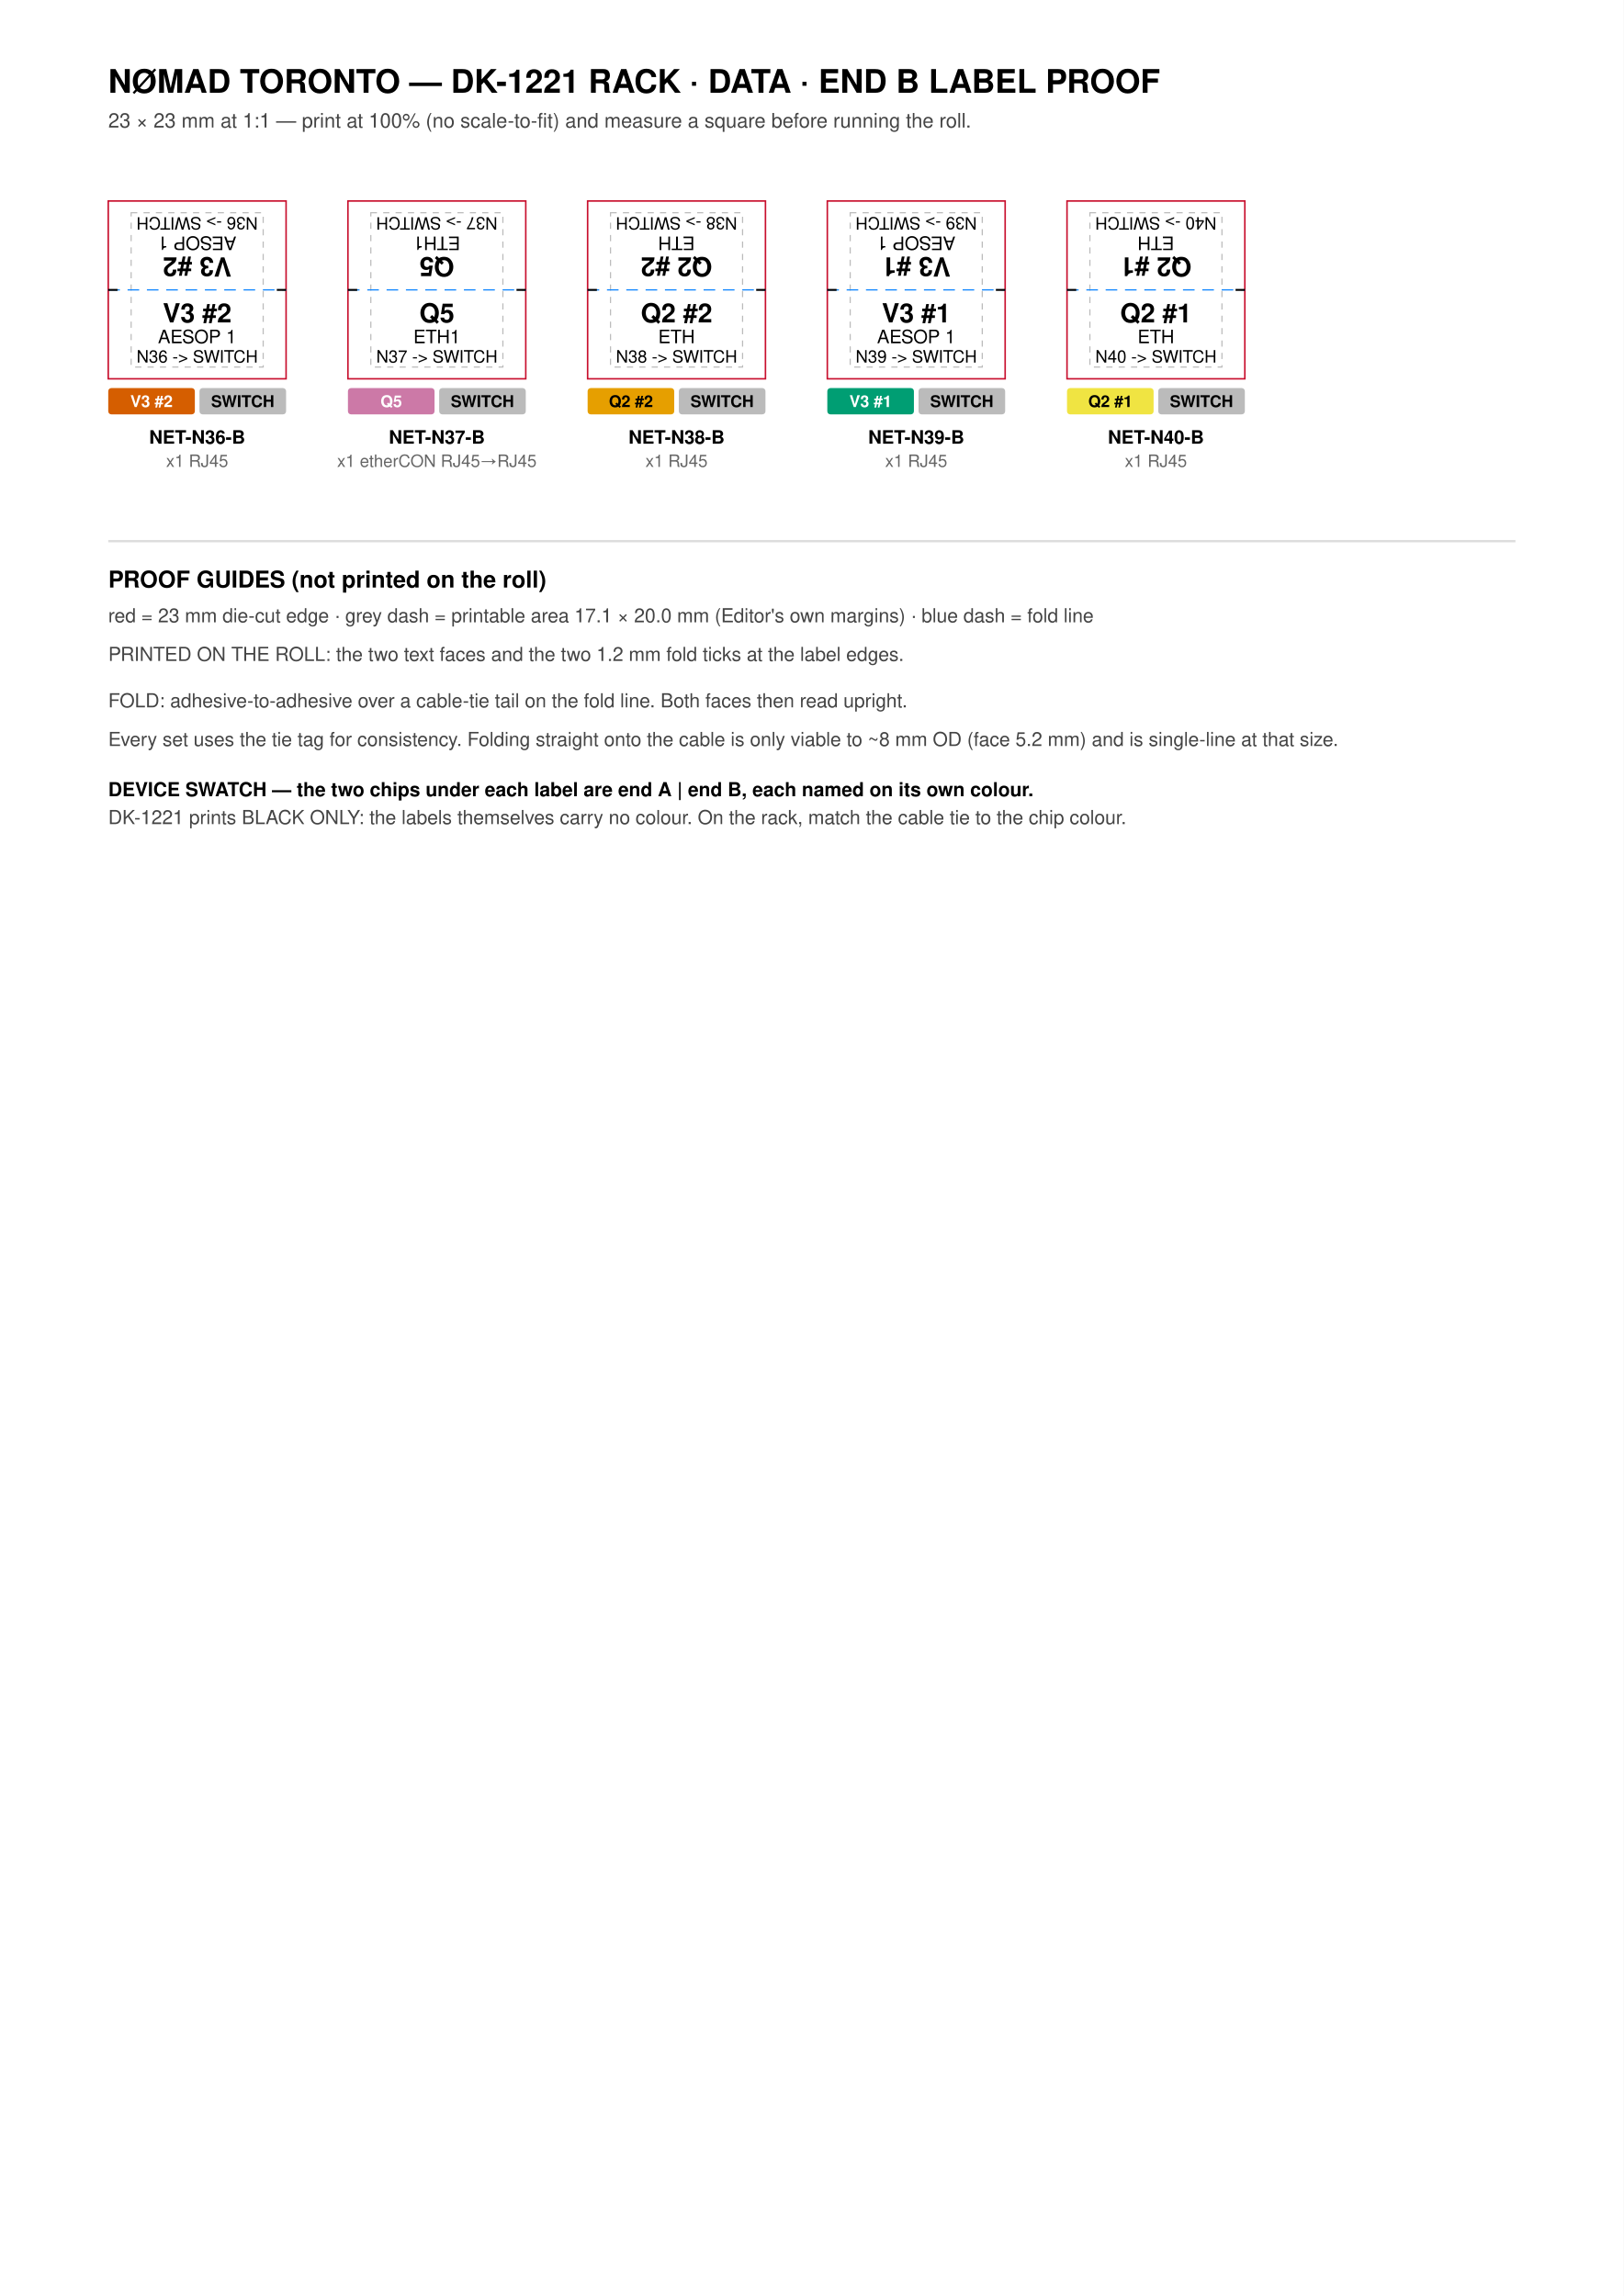
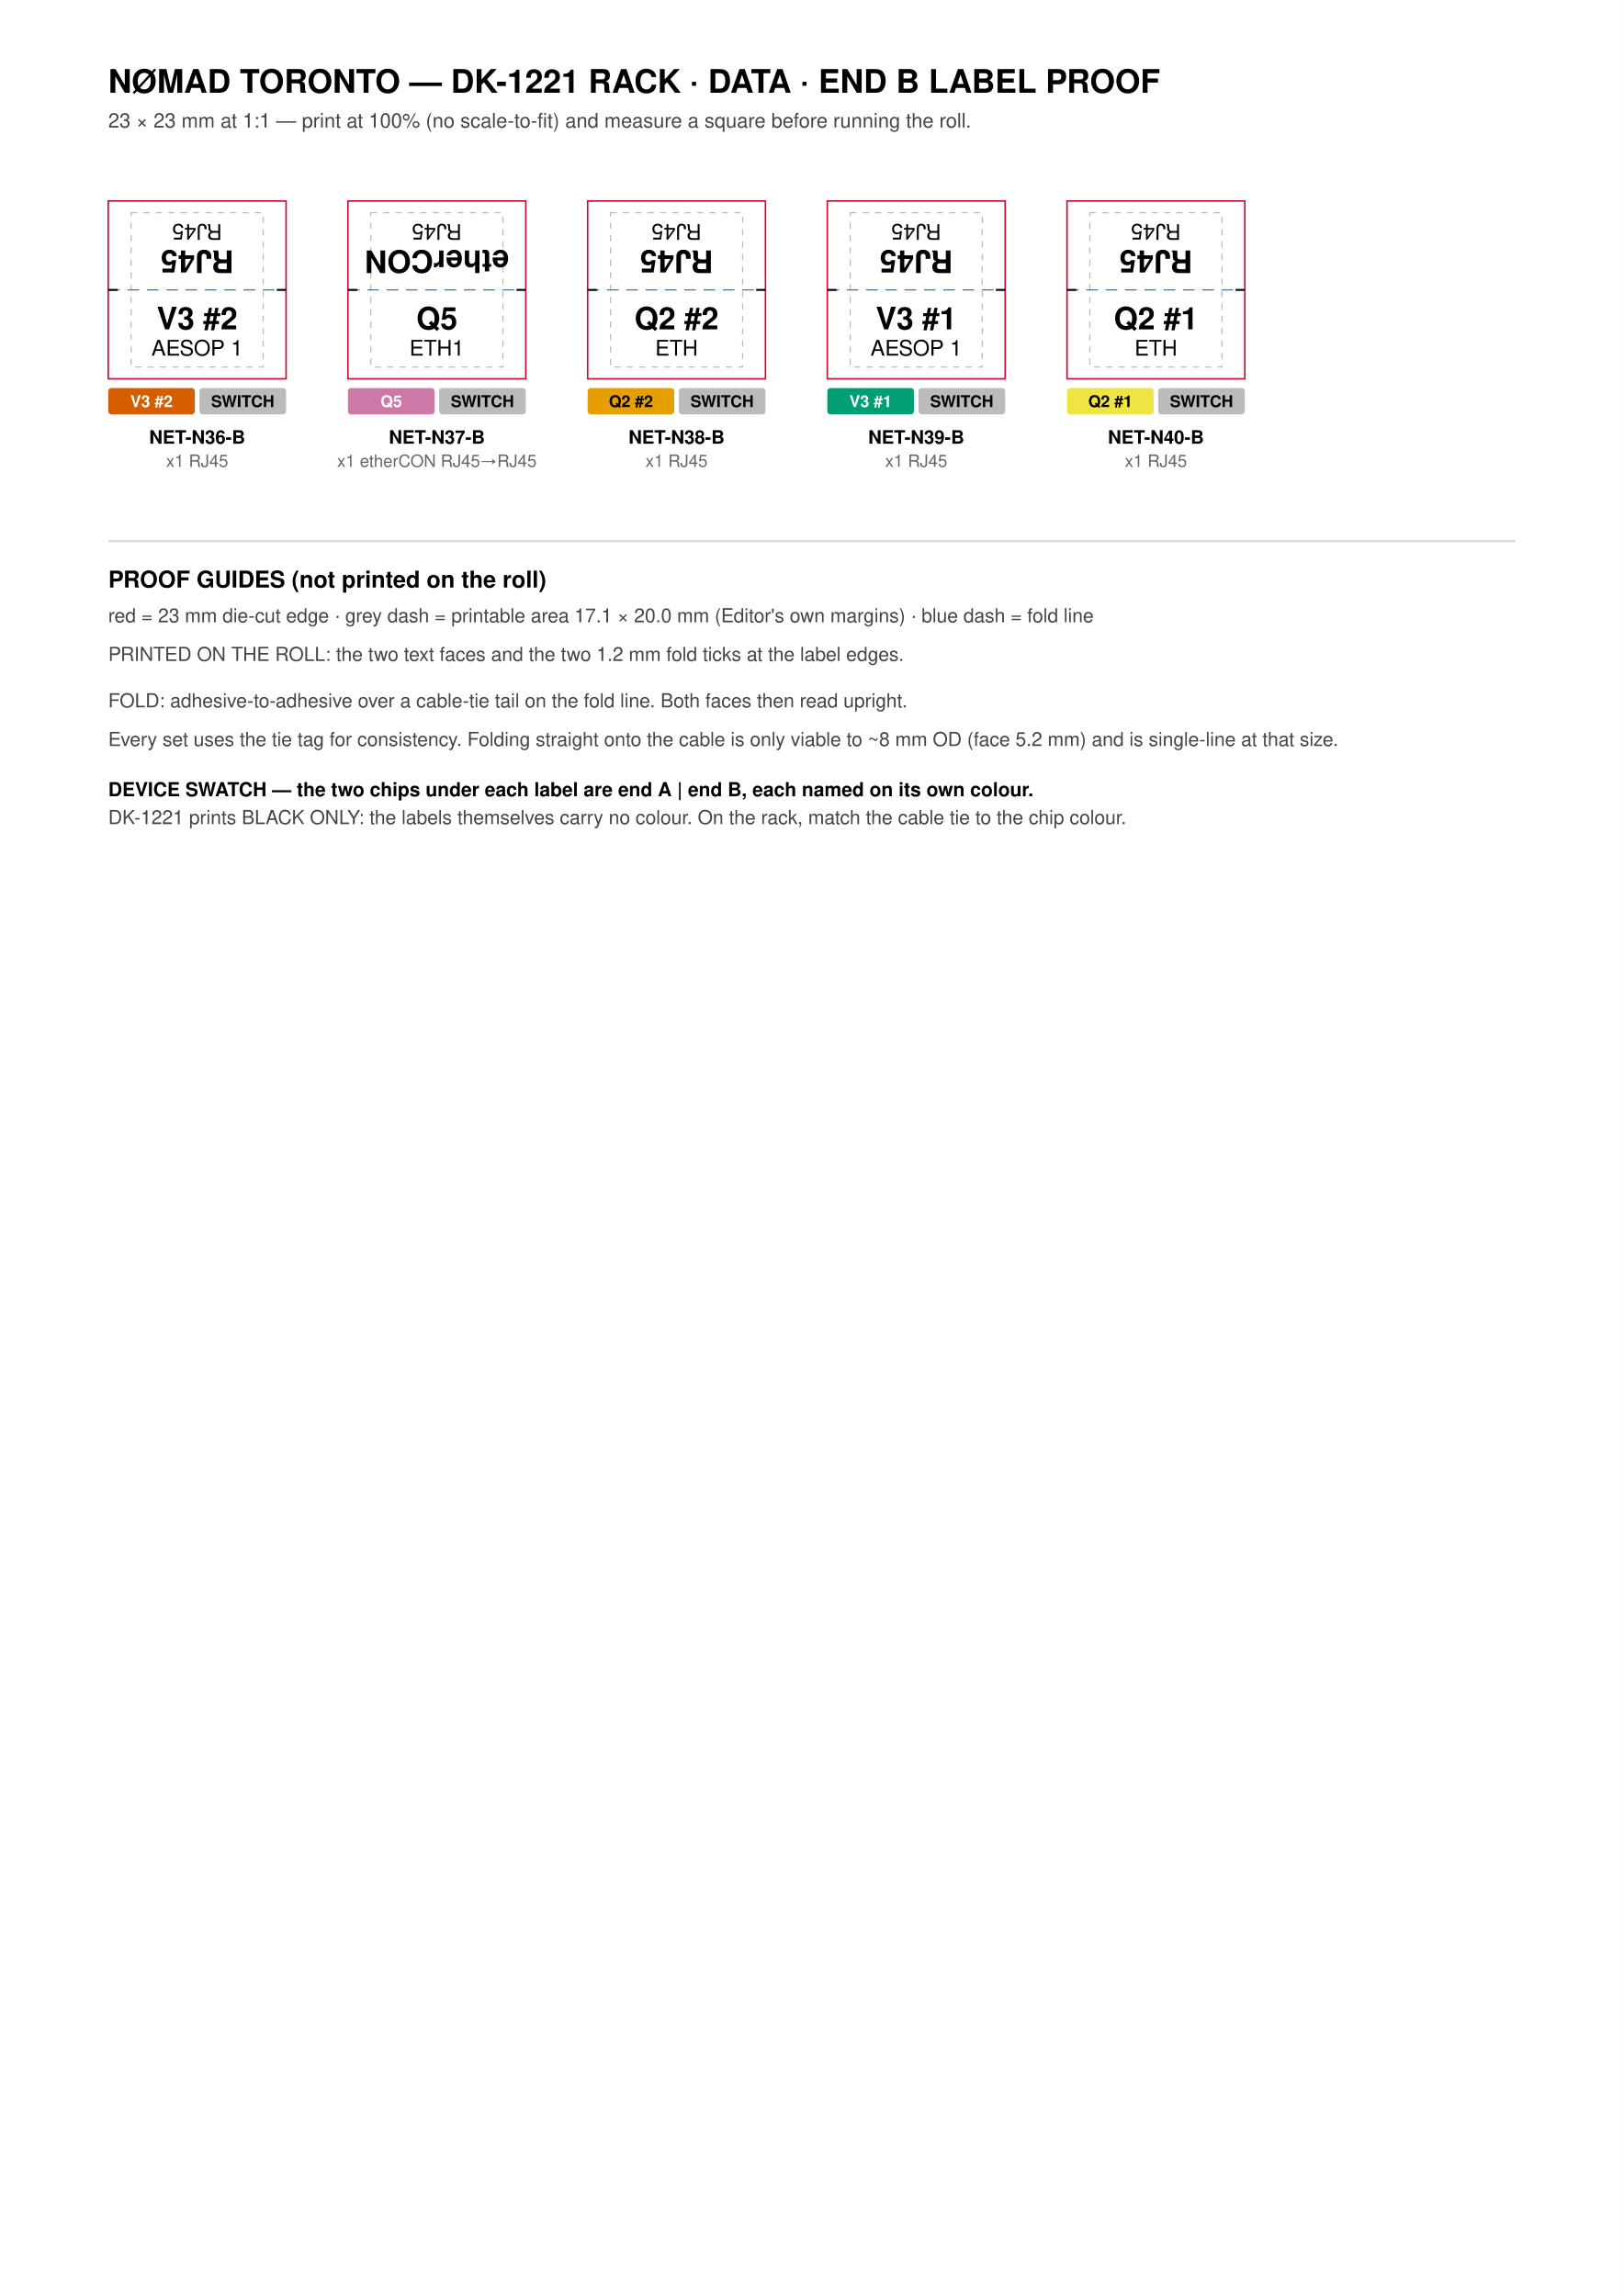
<svg xmlns="http://www.w3.org/2000/svg" width="210.0mm" height="297.0mm" viewBox="0 0 210.0 297.0">
  <rect width="210.0" height="297.0" fill="#fff" />
  <text x="14.00" y="12.00" font-family="Arial Narrow, Liberation Sans Narrow, Helvetica Neue, Helvetica, sans-serif" font-size="4.20" font-weight="bold" fill="#000" text-anchor="start">NØMAD TORONTO — DK-1221 RACK · DATA · END B LABEL PROOF</text>
  <text x="14.00" y="16.50" font-family="Arial Narrow, Liberation Sans Narrow, Helvetica Neue, Helvetica, sans-serif" font-size="2.60" font-weight="normal" fill="#444" text-anchor="start">23 × 23 mm at 1:1 — print at 100% (no scale-to-fit) and measure a square before running the roll.</text>
  <g transform="translate(14.00 26.00)">
    <rect width="23.0" height="23.0" fill="none" stroke="#c8102e" stroke-width="0.2" />
    <rect x="2.96" y="1.52" width="17.08" height="19.96" fill="none" stroke="#bbb" stroke-width="0.15" stroke-dasharray="0.8 0.8" />
    <line x1="0" y1="11.5" x2="23.0" y2="11.5" stroke="#0a84ff" stroke-width="0.15" stroke-dasharray="1.5 1" />
    <g>
-       <text x="11.50" y="15.70" font-family="Arial Narrow, Liberation Sans Narrow, Helvetica Neue, Helvetica, sans-serif" font-size="3.40" font-weight="bold" fill="#000" text-anchor="middle" textLength="7.55" lengthAdjust="spacingAndGlyphs">V3 #2</text>
-       <text x="11.50" y="18.40" font-family="Arial Narrow, Liberation Sans Narrow, Helvetica Neue, Helvetica, sans-serif" font-size="2.40" font-weight="normal" fill="#000" text-anchor="middle" textLength="8.69" lengthAdjust="spacingAndGlyphs">AESOP 1</text>
-       <text x="11.50" y="20.90" font-family="Arial Narrow, Liberation Sans Narrow, Helvetica Neue, Helvetica, sans-serif" font-size="2.20" font-weight="normal" fill="#000" text-anchor="middle" textLength="13.56" lengthAdjust="spacingAndGlyphs">N36 -&gt; SWITCH</text>
+       <text x="11.50" y="16.60" font-family="Arial Narrow, Liberation Sans Narrow, Helvetica Neue, Helvetica, sans-serif" font-size="4.00" font-weight="bold" fill="#000" text-anchor="middle" textLength="8.89" lengthAdjust="spacingAndGlyphs">V3 #2</text>
+       <text x="11.50" y="20.00" font-family="Arial Narrow, Liberation Sans Narrow, Helvetica Neue, Helvetica, sans-serif" font-size="2.80" font-weight="normal" fill="#000" text-anchor="middle" textLength="10.14" lengthAdjust="spacingAndGlyphs">AESOP 1</text>
    </g>
    <g transform="rotate(180 11.50 11.50)">
-       <text x="11.50" y="15.70" font-family="Arial Narrow, Liberation Sans Narrow, Helvetica Neue, Helvetica, sans-serif" font-size="3.40" font-weight="bold" fill="#000" text-anchor="middle" textLength="7.55" lengthAdjust="spacingAndGlyphs">V3 #2</text>
-       <text x="11.50" y="18.40" font-family="Arial Narrow, Liberation Sans Narrow, Helvetica Neue, Helvetica, sans-serif" font-size="2.40" font-weight="normal" fill="#000" text-anchor="middle" textLength="8.69" lengthAdjust="spacingAndGlyphs">AESOP 1</text>
-       <text x="11.50" y="20.90" font-family="Arial Narrow, Liberation Sans Narrow, Helvetica Neue, Helvetica, sans-serif" font-size="2.20" font-weight="normal" fill="#000" text-anchor="middle" textLength="13.56" lengthAdjust="spacingAndGlyphs">N36 -&gt; SWITCH</text>
+       <text x="11.50" y="16.60" font-family="Arial Narrow, Liberation Sans Narrow, Helvetica Neue, Helvetica, sans-serif" font-size="4.00" font-weight="bold" fill="#000" text-anchor="middle" textLength="8.13" lengthAdjust="spacingAndGlyphs">RJ45</text>
+       <text x="11.50" y="20.00" font-family="Arial Narrow, Liberation Sans Narrow, Helvetica Neue, Helvetica, sans-serif" font-size="2.80" font-weight="normal" fill="#000" text-anchor="middle" textLength="5.56" lengthAdjust="spacingAndGlyphs">RJ45</text>
    </g>
    <line x1="0" y1="11.50" x2="1.20" y2="11.50" stroke="#000" stroke-width="0.25" />
    <line x1="21.80" y1="11.50" x2="23.00" y2="11.50" stroke="#000" stroke-width="0.25" />
  </g>
  <rect x="14.00" y="50.20" width="11.20" height="3.4" fill="#D55E00" rx="0.4" />
  <text x="19.60" y="52.65" font-family="Arial Narrow, Liberation Sans Narrow, Helvetica Neue, Helvetica, sans-serif" font-size="2.10" font-weight="bold" fill="#FFFFFF" text-anchor="middle" textLength="4.66" lengthAdjust="spacingAndGlyphs">V3 #2</text>
  <rect x="25.80" y="50.20" width="11.20" height="3.4" fill="#BBBBBB" rx="0.4" />
  <text x="31.40" y="52.65" font-family="Arial Narrow, Liberation Sans Narrow, Helvetica Neue, Helvetica, sans-serif" font-size="2.10" font-weight="bold" fill="#000000" text-anchor="middle" textLength="7.04" lengthAdjust="spacingAndGlyphs">SWITCH</text>
  <text x="25.50" y="57.40" font-family="Arial Narrow, Liberation Sans Narrow, Helvetica Neue, Helvetica, sans-serif" font-size="2.40" font-weight="bold" fill="#000" text-anchor="middle">NET-N36-B</text>
  <text x="25.50" y="60.40" font-family="Arial Narrow, Liberation Sans Narrow, Helvetica Neue, Helvetica, sans-serif" font-size="2.20" font-weight="normal" fill="#666" text-anchor="middle">x1  RJ45</text>
  <g transform="translate(45.00 26.00)">
    <rect width="23.0" height="23.0" fill="none" stroke="#c8102e" stroke-width="0.2" />
    <rect x="2.96" y="1.52" width="17.08" height="19.96" fill="none" stroke="#bbb" stroke-width="0.15" stroke-dasharray="0.8 0.8" />
    <line x1="0" y1="11.5" x2="23.0" y2="11.5" stroke="#0a84ff" stroke-width="0.15" stroke-dasharray="1.5 1" />
    <g>
-       <text x="11.50" y="15.70" font-family="Arial Narrow, Liberation Sans Narrow, Helvetica Neue, Helvetica, sans-serif" font-size="3.40" font-weight="bold" fill="#000" text-anchor="middle" textLength="3.86" lengthAdjust="spacingAndGlyphs">Q5</text>
-       <text x="11.50" y="18.40" font-family="Arial Narrow, Liberation Sans Narrow, Helvetica Neue, Helvetica, sans-serif" font-size="2.40" font-weight="normal" fill="#000" text-anchor="middle" textLength="5.21" lengthAdjust="spacingAndGlyphs">ETH1</text>
-       <text x="11.50" y="20.90" font-family="Arial Narrow, Liberation Sans Narrow, Helvetica Neue, Helvetica, sans-serif" font-size="2.20" font-weight="normal" fill="#000" text-anchor="middle" textLength="13.56" lengthAdjust="spacingAndGlyphs">N37 -&gt; SWITCH</text>
+       <text x="11.50" y="16.60" font-family="Arial Narrow, Liberation Sans Narrow, Helvetica Neue, Helvetica, sans-serif" font-size="4.00" font-weight="bold" fill="#000" text-anchor="middle" textLength="4.54" lengthAdjust="spacingAndGlyphs">Q5</text>
+       <text x="11.50" y="20.00" font-family="Arial Narrow, Liberation Sans Narrow, Helvetica Neue, Helvetica, sans-serif" font-size="2.80" font-weight="normal" fill="#000" text-anchor="middle" textLength="6.08" lengthAdjust="spacingAndGlyphs">ETH1</text>
    </g>
    <g transform="rotate(180 11.50 11.50)">
-       <text x="11.50" y="15.70" font-family="Arial Narrow, Liberation Sans Narrow, Helvetica Neue, Helvetica, sans-serif" font-size="3.40" font-weight="bold" fill="#000" text-anchor="middle" textLength="3.86" lengthAdjust="spacingAndGlyphs">Q5</text>
-       <text x="11.50" y="18.40" font-family="Arial Narrow, Liberation Sans Narrow, Helvetica Neue, Helvetica, sans-serif" font-size="2.40" font-weight="normal" fill="#000" text-anchor="middle" textLength="5.21" lengthAdjust="spacingAndGlyphs">ETH1</text>
-       <text x="11.50" y="20.90" font-family="Arial Narrow, Liberation Sans Narrow, Helvetica Neue, Helvetica, sans-serif" font-size="2.20" font-weight="normal" fill="#000" text-anchor="middle" textLength="13.56" lengthAdjust="spacingAndGlyphs">N37 -&gt; SWITCH</text>
+       <text x="11.50" y="16.60" font-family="Arial Narrow, Liberation Sans Narrow, Helvetica Neue, Helvetica, sans-serif" font-size="4.00" font-weight="bold" fill="#000" text-anchor="middle" textLength="15.87" lengthAdjust="spacingAndGlyphs">etherCON</text>
+       <text x="11.50" y="20.00" font-family="Arial Narrow, Liberation Sans Narrow, Helvetica Neue, Helvetica, sans-serif" font-size="2.80" font-weight="normal" fill="#000" text-anchor="middle" textLength="5.56" lengthAdjust="spacingAndGlyphs">RJ45</text>
    </g>
    <line x1="0" y1="11.50" x2="1.20" y2="11.50" stroke="#000" stroke-width="0.25" />
    <line x1="21.80" y1="11.50" x2="23.00" y2="11.50" stroke="#000" stroke-width="0.25" />
  </g>
  <rect x="45.00" y="50.20" width="11.20" height="3.4" fill="#CC79A7" rx="0.4" />
  <text x="50.60" y="52.65" font-family="Arial Narrow, Liberation Sans Narrow, Helvetica Neue, Helvetica, sans-serif" font-size="2.10" font-weight="bold" fill="#FFFFFF" text-anchor="middle" textLength="2.38" lengthAdjust="spacingAndGlyphs">Q5</text>
  <rect x="56.80" y="50.20" width="11.20" height="3.4" fill="#BBBBBB" rx="0.4" />
  <text x="62.40" y="52.65" font-family="Arial Narrow, Liberation Sans Narrow, Helvetica Neue, Helvetica, sans-serif" font-size="2.10" font-weight="bold" fill="#000000" text-anchor="middle" textLength="7.04" lengthAdjust="spacingAndGlyphs">SWITCH</text>
  <text x="56.50" y="57.40" font-family="Arial Narrow, Liberation Sans Narrow, Helvetica Neue, Helvetica, sans-serif" font-size="2.40" font-weight="bold" fill="#000" text-anchor="middle">NET-N37-B</text>
  <text x="56.50" y="60.40" font-family="Arial Narrow, Liberation Sans Narrow, Helvetica Neue, Helvetica, sans-serif" font-size="2.20" font-weight="normal" fill="#666" text-anchor="middle">x1  etherCON RJ45→RJ45</text>
  <g transform="translate(76.00 26.00)">
    <rect width="23.0" height="23.0" fill="none" stroke="#c8102e" stroke-width="0.2" />
    <rect x="2.96" y="1.52" width="17.08" height="19.96" fill="none" stroke="#bbb" stroke-width="0.15" stroke-dasharray="0.8 0.8" />
    <line x1="0" y1="11.5" x2="23.0" y2="11.5" stroke="#0a84ff" stroke-width="0.15" stroke-dasharray="1.5 1" />
    <g>
-       <text x="11.50" y="15.70" font-family="Arial Narrow, Liberation Sans Narrow, Helvetica Neue, Helvetica, sans-serif" font-size="3.40" font-weight="bold" fill="#000" text-anchor="middle" textLength="7.87" lengthAdjust="spacingAndGlyphs">Q2 #2</text>
-       <text x="11.50" y="18.40" font-family="Arial Narrow, Liberation Sans Narrow, Helvetica Neue, Helvetica, sans-serif" font-size="2.40" font-weight="normal" fill="#000" text-anchor="middle" textLength="4.08" lengthAdjust="spacingAndGlyphs">ETH</text>
-       <text x="11.50" y="20.90" font-family="Arial Narrow, Liberation Sans Narrow, Helvetica Neue, Helvetica, sans-serif" font-size="2.20" font-weight="normal" fill="#000" text-anchor="middle" textLength="13.56" lengthAdjust="spacingAndGlyphs">N38 -&gt; SWITCH</text>
+       <text x="11.50" y="16.60" font-family="Arial Narrow, Liberation Sans Narrow, Helvetica Neue, Helvetica, sans-serif" font-size="4.00" font-weight="bold" fill="#000" text-anchor="middle" textLength="9.26" lengthAdjust="spacingAndGlyphs">Q2 #2</text>
+       <text x="11.50" y="20.00" font-family="Arial Narrow, Liberation Sans Narrow, Helvetica Neue, Helvetica, sans-serif" font-size="2.80" font-weight="normal" fill="#000" text-anchor="middle" textLength="4.76" lengthAdjust="spacingAndGlyphs">ETH</text>
    </g>
    <g transform="rotate(180 11.50 11.50)">
-       <text x="11.50" y="15.70" font-family="Arial Narrow, Liberation Sans Narrow, Helvetica Neue, Helvetica, sans-serif" font-size="3.40" font-weight="bold" fill="#000" text-anchor="middle" textLength="7.87" lengthAdjust="spacingAndGlyphs">Q2 #2</text>
-       <text x="11.50" y="18.40" font-family="Arial Narrow, Liberation Sans Narrow, Helvetica Neue, Helvetica, sans-serif" font-size="2.40" font-weight="normal" fill="#000" text-anchor="middle" textLength="4.08" lengthAdjust="spacingAndGlyphs">ETH</text>
-       <text x="11.50" y="20.90" font-family="Arial Narrow, Liberation Sans Narrow, Helvetica Neue, Helvetica, sans-serif" font-size="2.20" font-weight="normal" fill="#000" text-anchor="middle" textLength="13.56" lengthAdjust="spacingAndGlyphs">N38 -&gt; SWITCH</text>
+       <text x="11.50" y="16.60" font-family="Arial Narrow, Liberation Sans Narrow, Helvetica Neue, Helvetica, sans-serif" font-size="4.00" font-weight="bold" fill="#000" text-anchor="middle" textLength="8.13" lengthAdjust="spacingAndGlyphs">RJ45</text>
+       <text x="11.50" y="20.00" font-family="Arial Narrow, Liberation Sans Narrow, Helvetica Neue, Helvetica, sans-serif" font-size="2.80" font-weight="normal" fill="#000" text-anchor="middle" textLength="5.56" lengthAdjust="spacingAndGlyphs">RJ45</text>
    </g>
    <line x1="0" y1="11.50" x2="1.20" y2="11.50" stroke="#000" stroke-width="0.25" />
    <line x1="21.80" y1="11.50" x2="23.00" y2="11.50" stroke="#000" stroke-width="0.25" />
  </g>
  <rect x="76.00" y="50.20" width="11.20" height="3.4" fill="#E69F00" rx="0.4" />
  <text x="81.60" y="52.65" font-family="Arial Narrow, Liberation Sans Narrow, Helvetica Neue, Helvetica, sans-serif" font-size="2.10" font-weight="bold" fill="#000000" text-anchor="middle" textLength="4.86" lengthAdjust="spacingAndGlyphs">Q2 #2</text>
  <rect x="87.80" y="50.20" width="11.20" height="3.4" fill="#BBBBBB" rx="0.4" />
  <text x="93.40" y="52.65" font-family="Arial Narrow, Liberation Sans Narrow, Helvetica Neue, Helvetica, sans-serif" font-size="2.10" font-weight="bold" fill="#000000" text-anchor="middle" textLength="7.04" lengthAdjust="spacingAndGlyphs">SWITCH</text>
  <text x="87.50" y="57.40" font-family="Arial Narrow, Liberation Sans Narrow, Helvetica Neue, Helvetica, sans-serif" font-size="2.40" font-weight="bold" fill="#000" text-anchor="middle">NET-N38-B</text>
  <text x="87.50" y="60.40" font-family="Arial Narrow, Liberation Sans Narrow, Helvetica Neue, Helvetica, sans-serif" font-size="2.20" font-weight="normal" fill="#666" text-anchor="middle">x1  RJ45</text>
  <g transform="translate(107.00 26.00)">
    <rect width="23.0" height="23.0" fill="none" stroke="#c8102e" stroke-width="0.2" />
    <rect x="2.96" y="1.52" width="17.08" height="19.96" fill="none" stroke="#bbb" stroke-width="0.15" stroke-dasharray="0.8 0.8" />
    <line x1="0" y1="11.5" x2="23.0" y2="11.5" stroke="#0a84ff" stroke-width="0.15" stroke-dasharray="1.5 1" />
    <g>
-       <text x="11.50" y="15.70" font-family="Arial Narrow, Liberation Sans Narrow, Helvetica Neue, Helvetica, sans-serif" font-size="3.40" font-weight="bold" fill="#000" text-anchor="middle" textLength="7.55" lengthAdjust="spacingAndGlyphs">V3 #1</text>
-       <text x="11.50" y="18.40" font-family="Arial Narrow, Liberation Sans Narrow, Helvetica Neue, Helvetica, sans-serif" font-size="2.40" font-weight="normal" fill="#000" text-anchor="middle" textLength="8.69" lengthAdjust="spacingAndGlyphs">AESOP 1</text>
-       <text x="11.50" y="20.90" font-family="Arial Narrow, Liberation Sans Narrow, Helvetica Neue, Helvetica, sans-serif" font-size="2.20" font-weight="normal" fill="#000" text-anchor="middle" textLength="13.56" lengthAdjust="spacingAndGlyphs">N39 -&gt; SWITCH</text>
+       <text x="11.50" y="16.60" font-family="Arial Narrow, Liberation Sans Narrow, Helvetica Neue, Helvetica, sans-serif" font-size="4.00" font-weight="bold" fill="#000" text-anchor="middle" textLength="8.89" lengthAdjust="spacingAndGlyphs">V3 #1</text>
+       <text x="11.50" y="20.00" font-family="Arial Narrow, Liberation Sans Narrow, Helvetica Neue, Helvetica, sans-serif" font-size="2.80" font-weight="normal" fill="#000" text-anchor="middle" textLength="10.14" lengthAdjust="spacingAndGlyphs">AESOP 1</text>
    </g>
    <g transform="rotate(180 11.50 11.50)">
-       <text x="11.50" y="15.70" font-family="Arial Narrow, Liberation Sans Narrow, Helvetica Neue, Helvetica, sans-serif" font-size="3.40" font-weight="bold" fill="#000" text-anchor="middle" textLength="7.55" lengthAdjust="spacingAndGlyphs">V3 #1</text>
-       <text x="11.50" y="18.40" font-family="Arial Narrow, Liberation Sans Narrow, Helvetica Neue, Helvetica, sans-serif" font-size="2.40" font-weight="normal" fill="#000" text-anchor="middle" textLength="8.69" lengthAdjust="spacingAndGlyphs">AESOP 1</text>
-       <text x="11.50" y="20.90" font-family="Arial Narrow, Liberation Sans Narrow, Helvetica Neue, Helvetica, sans-serif" font-size="2.20" font-weight="normal" fill="#000" text-anchor="middle" textLength="13.56" lengthAdjust="spacingAndGlyphs">N39 -&gt; SWITCH</text>
+       <text x="11.50" y="16.60" font-family="Arial Narrow, Liberation Sans Narrow, Helvetica Neue, Helvetica, sans-serif" font-size="4.00" font-weight="bold" fill="#000" text-anchor="middle" textLength="8.13" lengthAdjust="spacingAndGlyphs">RJ45</text>
+       <text x="11.50" y="20.00" font-family="Arial Narrow, Liberation Sans Narrow, Helvetica Neue, Helvetica, sans-serif" font-size="2.80" font-weight="normal" fill="#000" text-anchor="middle" textLength="5.56" lengthAdjust="spacingAndGlyphs">RJ45</text>
    </g>
    <line x1="0" y1="11.50" x2="1.20" y2="11.50" stroke="#000" stroke-width="0.25" />
    <line x1="21.80" y1="11.50" x2="23.00" y2="11.50" stroke="#000" stroke-width="0.25" />
  </g>
  <rect x="107.00" y="50.20" width="11.20" height="3.4" fill="#009E73" rx="0.4" />
  <text x="112.60" y="52.65" font-family="Arial Narrow, Liberation Sans Narrow, Helvetica Neue, Helvetica, sans-serif" font-size="2.10" font-weight="bold" fill="#FFFFFF" text-anchor="middle" textLength="4.66" lengthAdjust="spacingAndGlyphs">V3 #1</text>
  <rect x="118.80" y="50.20" width="11.20" height="3.4" fill="#BBBBBB" rx="0.4" />
  <text x="124.40" y="52.65" font-family="Arial Narrow, Liberation Sans Narrow, Helvetica Neue, Helvetica, sans-serif" font-size="2.10" font-weight="bold" fill="#000000" text-anchor="middle" textLength="7.04" lengthAdjust="spacingAndGlyphs">SWITCH</text>
  <text x="118.50" y="57.40" font-family="Arial Narrow, Liberation Sans Narrow, Helvetica Neue, Helvetica, sans-serif" font-size="2.40" font-weight="bold" fill="#000" text-anchor="middle">NET-N39-B</text>
  <text x="118.50" y="60.40" font-family="Arial Narrow, Liberation Sans Narrow, Helvetica Neue, Helvetica, sans-serif" font-size="2.20" font-weight="normal" fill="#666" text-anchor="middle">x1  RJ45</text>
  <g transform="translate(138.00 26.00)">
    <rect width="23.0" height="23.0" fill="none" stroke="#c8102e" stroke-width="0.2" />
    <rect x="2.96" y="1.52" width="17.08" height="19.96" fill="none" stroke="#bbb" stroke-width="0.15" stroke-dasharray="0.8 0.8" />
    <line x1="0" y1="11.5" x2="23.0" y2="11.5" stroke="#0a84ff" stroke-width="0.15" stroke-dasharray="1.5 1" />
    <g>
-       <text x="11.50" y="15.70" font-family="Arial Narrow, Liberation Sans Narrow, Helvetica Neue, Helvetica, sans-serif" font-size="3.40" font-weight="bold" fill="#000" text-anchor="middle" textLength="7.87" lengthAdjust="spacingAndGlyphs">Q2 #1</text>
-       <text x="11.50" y="18.40" font-family="Arial Narrow, Liberation Sans Narrow, Helvetica Neue, Helvetica, sans-serif" font-size="2.40" font-weight="normal" fill="#000" text-anchor="middle" textLength="4.08" lengthAdjust="spacingAndGlyphs">ETH</text>
-       <text x="11.50" y="20.90" font-family="Arial Narrow, Liberation Sans Narrow, Helvetica Neue, Helvetica, sans-serif" font-size="2.20" font-weight="normal" fill="#000" text-anchor="middle" textLength="13.56" lengthAdjust="spacingAndGlyphs">N40 -&gt; SWITCH</text>
+       <text x="11.50" y="16.60" font-family="Arial Narrow, Liberation Sans Narrow, Helvetica Neue, Helvetica, sans-serif" font-size="4.00" font-weight="bold" fill="#000" text-anchor="middle" textLength="9.26" lengthAdjust="spacingAndGlyphs">Q2 #1</text>
+       <text x="11.50" y="20.00" font-family="Arial Narrow, Liberation Sans Narrow, Helvetica Neue, Helvetica, sans-serif" font-size="2.80" font-weight="normal" fill="#000" text-anchor="middle" textLength="4.76" lengthAdjust="spacingAndGlyphs">ETH</text>
    </g>
    <g transform="rotate(180 11.50 11.50)">
-       <text x="11.50" y="15.70" font-family="Arial Narrow, Liberation Sans Narrow, Helvetica Neue, Helvetica, sans-serif" font-size="3.40" font-weight="bold" fill="#000" text-anchor="middle" textLength="7.87" lengthAdjust="spacingAndGlyphs">Q2 #1</text>
-       <text x="11.50" y="18.40" font-family="Arial Narrow, Liberation Sans Narrow, Helvetica Neue, Helvetica, sans-serif" font-size="2.40" font-weight="normal" fill="#000" text-anchor="middle" textLength="4.08" lengthAdjust="spacingAndGlyphs">ETH</text>
-       <text x="11.50" y="20.90" font-family="Arial Narrow, Liberation Sans Narrow, Helvetica Neue, Helvetica, sans-serif" font-size="2.20" font-weight="normal" fill="#000" text-anchor="middle" textLength="13.56" lengthAdjust="spacingAndGlyphs">N40 -&gt; SWITCH</text>
+       <text x="11.50" y="16.60" font-family="Arial Narrow, Liberation Sans Narrow, Helvetica Neue, Helvetica, sans-serif" font-size="4.00" font-weight="bold" fill="#000" text-anchor="middle" textLength="8.13" lengthAdjust="spacingAndGlyphs">RJ45</text>
+       <text x="11.50" y="20.00" font-family="Arial Narrow, Liberation Sans Narrow, Helvetica Neue, Helvetica, sans-serif" font-size="2.80" font-weight="normal" fill="#000" text-anchor="middle" textLength="5.56" lengthAdjust="spacingAndGlyphs">RJ45</text>
    </g>
    <line x1="0" y1="11.50" x2="1.20" y2="11.50" stroke="#000" stroke-width="0.25" />
    <line x1="21.80" y1="11.50" x2="23.00" y2="11.50" stroke="#000" stroke-width="0.25" />
  </g>
  <rect x="138.00" y="50.20" width="11.20" height="3.4" fill="#F0E442" rx="0.4" />
  <text x="143.60" y="52.65" font-family="Arial Narrow, Liberation Sans Narrow, Helvetica Neue, Helvetica, sans-serif" font-size="2.10" font-weight="bold" fill="#000000" text-anchor="middle" textLength="4.86" lengthAdjust="spacingAndGlyphs">Q2 #1</text>
  <rect x="149.80" y="50.20" width="11.20" height="3.4" fill="#BBBBBB" rx="0.4" />
  <text x="155.40" y="52.65" font-family="Arial Narrow, Liberation Sans Narrow, Helvetica Neue, Helvetica, sans-serif" font-size="2.10" font-weight="bold" fill="#000000" text-anchor="middle" textLength="7.04" lengthAdjust="spacingAndGlyphs">SWITCH</text>
  <text x="149.50" y="57.40" font-family="Arial Narrow, Liberation Sans Narrow, Helvetica Neue, Helvetica, sans-serif" font-size="2.40" font-weight="bold" fill="#000" text-anchor="middle">NET-N40-B</text>
  <text x="149.50" y="60.40" font-family="Arial Narrow, Liberation Sans Narrow, Helvetica Neue, Helvetica, sans-serif" font-size="2.20" font-weight="normal" fill="#666" text-anchor="middle">x1  RJ45</text>
  <line x1="14.0" y1="70.00" x2="196.0" y2="70.00" stroke="#ddd" stroke-width="0.3" />
  <text x="14.00" y="76.00" font-family="Arial Narrow, Liberation Sans Narrow, Helvetica Neue, Helvetica, sans-serif" font-size="3.00" font-weight="bold" fill="#000" text-anchor="start">PROOF GUIDES (not printed on the roll)</text>
  <text x="14.00" y="80.50" font-family="Arial Narrow, Liberation Sans Narrow, Helvetica Neue, Helvetica, sans-serif" font-size="2.50" font-weight="normal" fill="#444" text-anchor="start">red = 23 mm die-cut edge   ·   grey dash = printable area 17.1 × 20.0 mm (Editor's own margins)   ·   blue dash = fold line</text>
  <text x="14.00" y="85.50" font-family="Arial Narrow, Liberation Sans Narrow, Helvetica Neue, Helvetica, sans-serif" font-size="2.50" font-weight="normal" fill="#444" text-anchor="start">PRINTED ON THE ROLL: the two text faces and the two 1.2 mm fold ticks at the label edges.</text>
  <text x="14.00" y="91.50" font-family="Arial Narrow, Liberation Sans Narrow, Helvetica Neue, Helvetica, sans-serif" font-size="2.50" font-weight="normal" fill="#444" text-anchor="start">FOLD: adhesive-to-adhesive over a cable-tie tail on the fold line. Both faces then read upright.</text>
  <text x="14.00" y="96.50" font-family="Arial Narrow, Liberation Sans Narrow, Helvetica Neue, Helvetica, sans-serif" font-size="2.50" font-weight="normal" fill="#444" text-anchor="start">Every set uses the tie tag for consistency. Folding straight onto the cable is only viable to ~8 mm OD (face 5.2 mm) and is single-line at that size.</text>
  <text x="14.00" y="103.00" font-family="Arial Narrow, Liberation Sans Narrow, Helvetica Neue, Helvetica, sans-serif" font-size="2.50" font-weight="bold" fill="#000" text-anchor="start">DEVICE SWATCH — the two chips under each label are end A | end B, each named on its own colour.</text>
  <text x="14.00" y="106.60" font-family="Arial Narrow, Liberation Sans Narrow, Helvetica Neue, Helvetica, sans-serif" font-size="2.50" font-weight="normal" fill="#444" text-anchor="start">DK-1221 prints BLACK ONLY: the labels themselves carry no colour. On the rack, match the cable tie to the chip colour.</text>
</svg>
